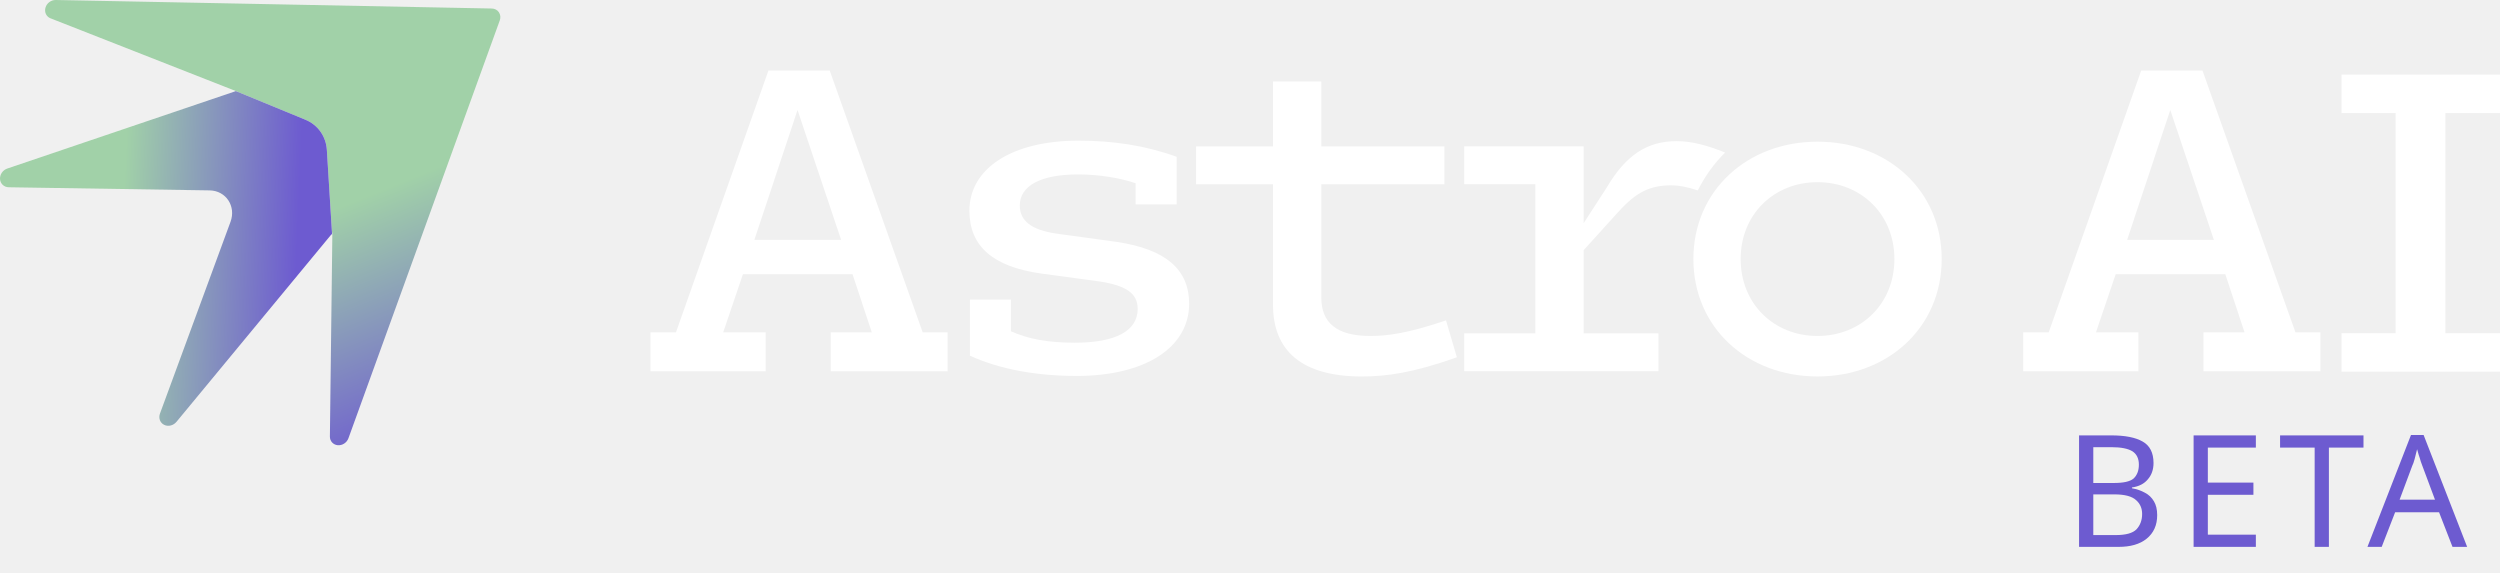
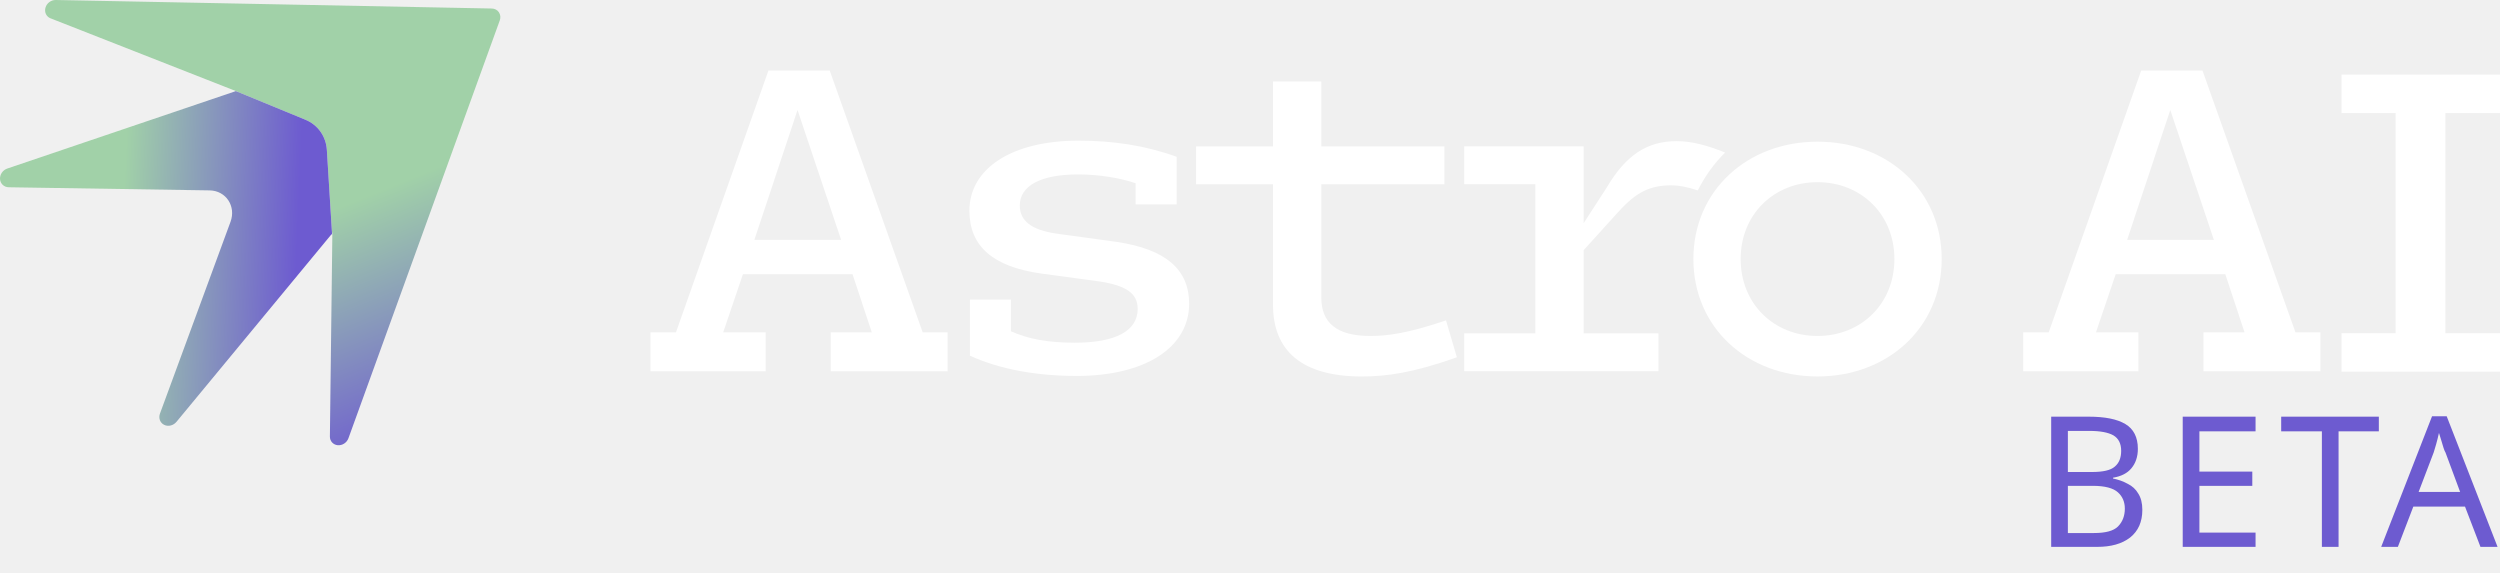
<svg xmlns="http://www.w3.org/2000/svg" width="96" height="22" viewBox="0 0 96 22" fill="none">
  <path d="M25.957 12.761L29.508 2.708H31.861L35.431 12.761H36.389V14.257H31.9V12.761H33.476L32.737 10.528H28.529L27.771 12.761H29.401V14.257H24.979V12.761H25.956H25.957ZM32.299 9.211L30.625 4.224L28.968 9.211H32.3H32.299Z" fill="white" />
  <path d="M41.335 14.436C39.859 14.436 38.422 14.197 37.245 13.658V11.504H38.82V12.721C39.479 13.02 40.257 13.16 41.274 13.16C42.849 13.16 43.687 12.701 43.687 11.863C43.687 11.265 43.248 10.965 42.211 10.806L39.997 10.506C38.123 10.247 37.225 9.449 37.225 8.093C37.225 6.478 38.84 5.401 41.413 5.401C42.729 5.401 43.966 5.581 45.183 6.02V7.85H43.608V7.037C43.03 6.837 42.212 6.698 41.395 6.698C39.958 6.698 39.16 7.136 39.16 7.894C39.16 8.473 39.599 8.832 40.576 8.972L42.891 9.291C44.764 9.57 45.663 10.348 45.663 11.664C45.663 13.339 43.987 14.437 41.335 14.437V14.436Z" fill="white" />
  <path d="M52.614 12.901C53.291 12.901 54.05 12.801 55.527 12.303L55.944 13.719C54.27 14.317 53.231 14.457 52.294 14.457C49.98 14.457 48.883 13.46 48.883 11.704V7.077H45.93V5.621H48.883V3.127H50.738V5.621H55.466V7.077H50.738V11.425C50.738 12.382 51.316 12.901 52.613 12.901H52.614Z" fill="white" />
  <path d="M65.026 9.948C65.026 7.315 67.1 5.44 69.793 5.44C72.486 5.44 74.561 7.315 74.561 9.948C74.561 12.582 72.486 14.456 69.793 14.456C67.1 14.456 65.026 12.582 65.026 9.948ZM72.745 9.948C72.745 8.233 71.469 6.996 69.792 6.996C68.115 6.996 66.841 8.233 66.841 9.948C66.841 11.664 68.117 12.901 69.792 12.901C71.467 12.901 72.745 11.664 72.745 9.948Z" fill="white" />
  <path d="M62.149 8.133C62.828 7.375 63.365 7.116 64.184 7.116C64.462 7.116 64.777 7.176 65.195 7.311C65.469 6.771 65.816 6.28 66.243 5.859C65.568 5.583 64.961 5.42 64.383 5.42C63.246 5.42 62.428 5.958 61.69 7.214L60.812 8.57V5.619H56.225V7.074H58.957V12.799H56.225V14.255H63.684V12.799H60.812V9.607L62.148 8.131L62.149 8.133Z" fill="white" />
  <path d="M91.992 12.796V4.342H89.914V2.864H96.001V4.342H93.903V12.796H96.001V14.273H89.914V12.796H91.992Z" fill="white" />
  <path d="M78.671 12.761L82.222 2.708H84.575L88.145 12.761H89.103V14.257H84.614V12.761H86.19L85.451 10.528H81.243L80.485 12.761H82.115V14.257H77.692V12.761H78.67H78.671ZM85.013 9.211L83.339 4.224L81.682 9.211H85.014H85.013Z" fill="white" />
  <path d="M1.746 0.294C1.795 0.121 1.961 -0.003 2.138 6.94822e-05L18.885 0.327C18.998 0.329 19.098 0.382 19.158 0.472C19.218 0.562 19.23 0.677 19.191 0.785L13.38 16.829C13.318 17 13.144 17.113 12.968 17.096C12.792 17.079 12.665 16.938 12.668 16.761L12.763 8.925L12.749 8.941L12.551 5.757C12.519 5.235 12.206 4.795 11.73 4.599L9.162 3.542L9.167 3.54L1.939 0.703C1.778 0.64 1.697 0.467 1.746 0.294Z" fill="url(#paint0_linear_dark)" />
  <path d="M0.001 6.88C-0.012 6.703 0.106 6.53 0.282 6.471L9.057 3.498L11.73 4.599C12.206 4.795 12.518 5.235 12.551 5.756L12.752 8.998L12.741 9.019L12.741 8.982L6.776 16.199C6.656 16.343 6.457 16.392 6.301 16.313C6.146 16.235 6.079 16.053 6.143 15.881L8.852 8.517C9.072 7.917 8.676 7.321 8.049 7.311L0.336 7.191C0.156 7.188 0.015 7.057 0.001 6.88Z" fill="url(#paint1_linear_dark)" />
  <defs>
    <linearGradient id="paint0_linear_dark" x1="11.874" y1="18.805" x2="8.254" y2="9.896" gradientUnits="userSpaceOnUse">
      <stop stop-color="#6D5BD0" />
      <stop offset="1" stop-color="#A1D1A8" />
    </linearGradient>
    <linearGradient id="paint1_linear_dark" x1="11.412" y1="9.445" x2="4.678" y2="9.15" gradientUnits="userSpaceOnUse">
      <stop stop-color="#6D5BD0" />
      <stop offset="1" stop-color="#A1D1A8" />
    </linearGradient>
  </defs>
-   <text x="87" y="21" text-anchor="middle" font-family="sans-serif" font-size="6" letter-spacing="0.5" fill="#6D5BD0">BETA</text>
+   <text x="87" y="21" text-anchor="middle" font-family="sans-serif" font-size="7" letter-spacing="0.5" fill="#6D5BD0">BETA</text>
</svg>
